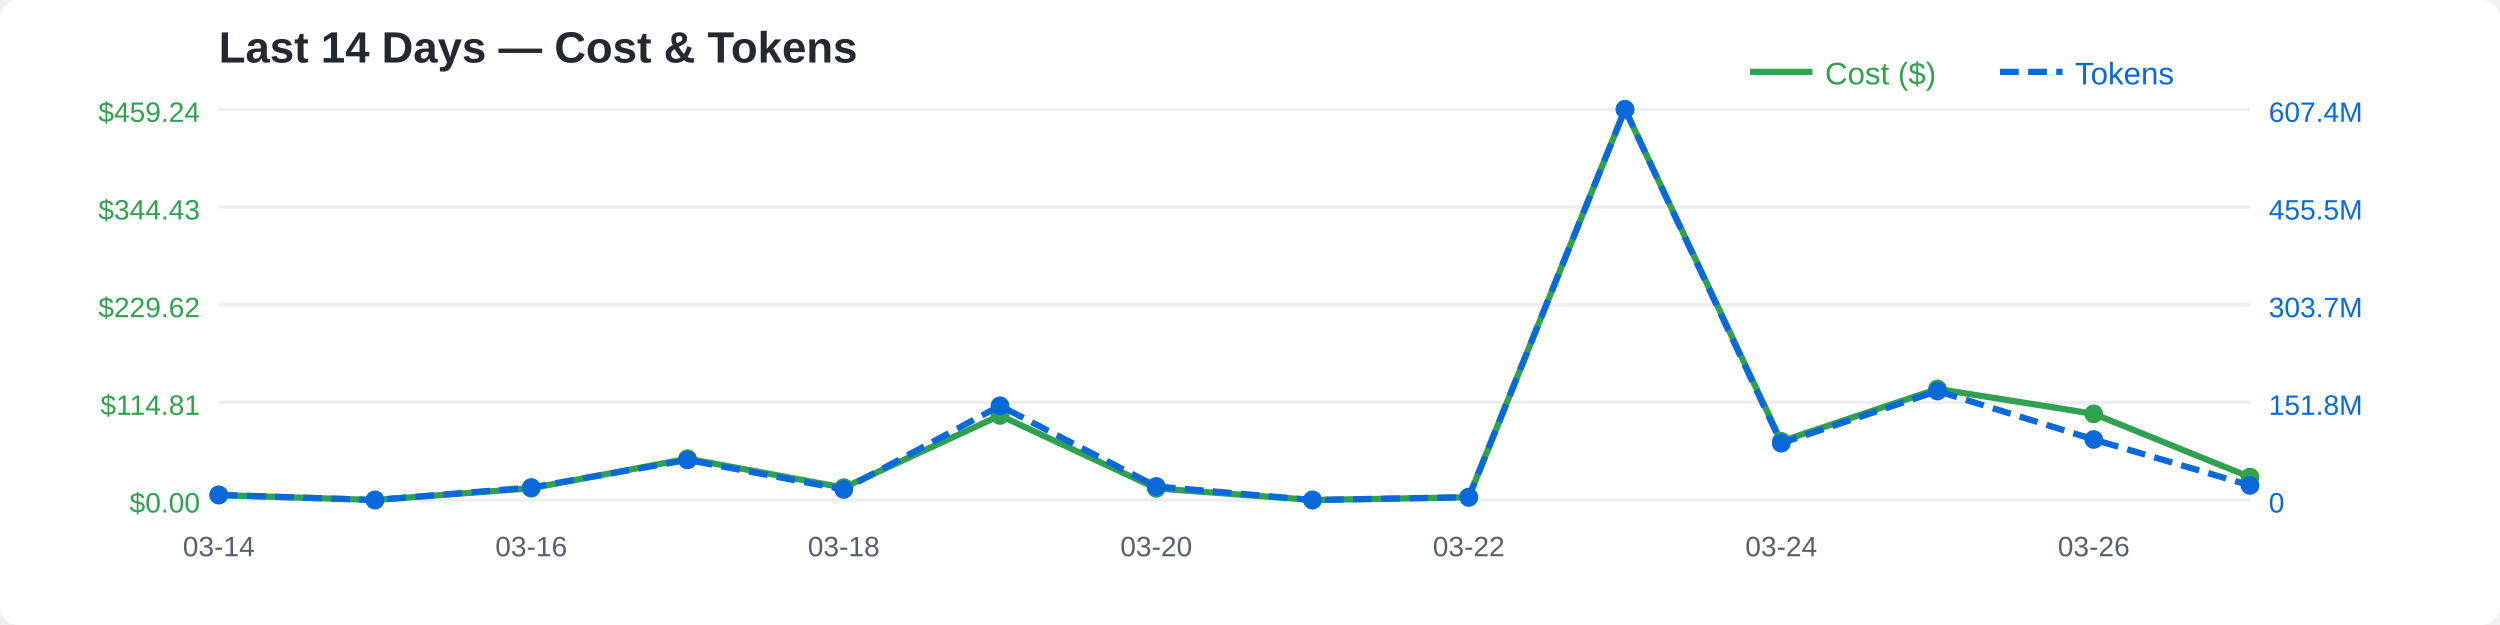
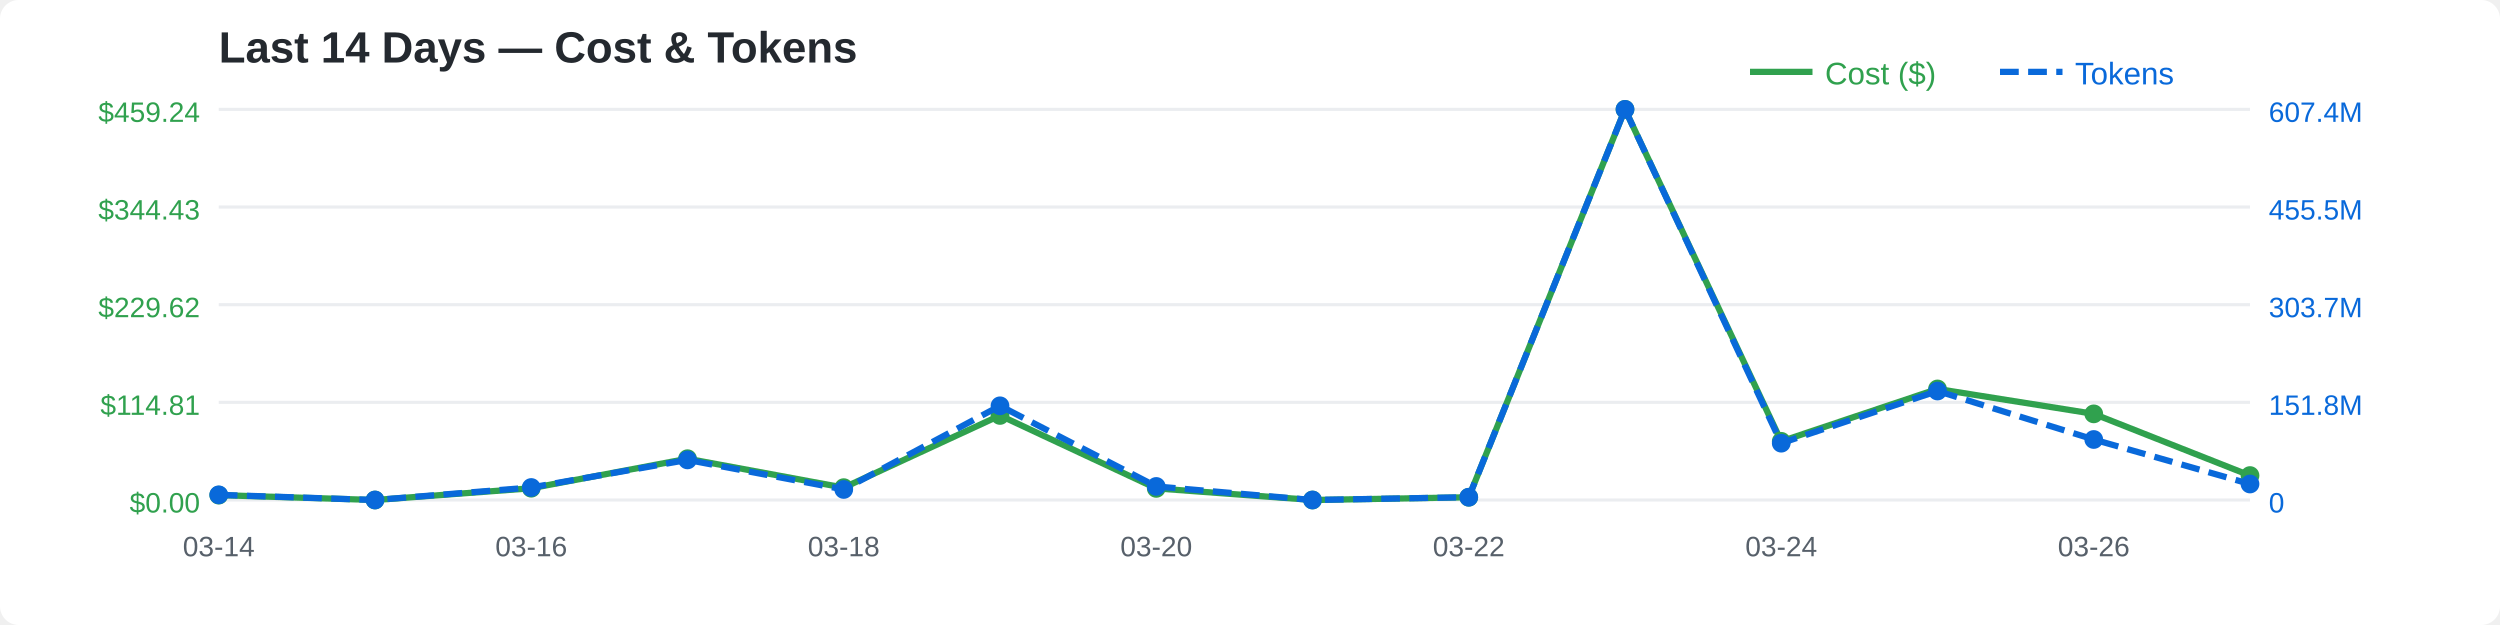
<svg xmlns="http://www.w3.org/2000/svg" width="800" height="200" viewBox="0 0 800 200">
  <rect width="800" height="200" fill="#ffffff" rx="6" />
  <text x="70" y="20" font-family="Arial, sans-serif" font-size="14" fill="#24292f" font-weight="bold">Last 14 Days — Cost &amp; Tokens</text>
  <line x1="70" y1="35.0" x2="720" y2="35.0" stroke="#ebedf0" stroke-width="1" />
  <line x1="70" y1="66.25" x2="720" y2="66.25" stroke="#ebedf0" stroke-width="1" />
  <line x1="70" y1="97.5" x2="720" y2="97.5" stroke="#ebedf0" stroke-width="1" />
  <line x1="70" y1="128.75" x2="720" y2="128.75" stroke="#ebedf0" stroke-width="1" />
  <line x1="70" y1="160.0" x2="720" y2="160.0" stroke="#ebedf0" stroke-width="1" />
  <text x="70.0" y="178" font-family="Arial, sans-serif" font-size="9" fill="#57606a" text-anchor="middle">03-14</text>
  <text x="170.0" y="178" font-family="Arial, sans-serif" font-size="9" fill="#57606a" text-anchor="middle">03-16</text>
  <text x="270.0" y="178" font-family="Arial, sans-serif" font-size="9" fill="#57606a" text-anchor="middle">03-18</text>
  <text x="370.0" y="178" font-family="Arial, sans-serif" font-size="9" fill="#57606a" text-anchor="middle">03-20</text>
  <text x="470.0" y="178" font-family="Arial, sans-serif" font-size="9" fill="#57606a" text-anchor="middle">03-22</text>
  <text x="570.0" y="178" font-family="Arial, sans-serif" font-size="9" fill="#57606a" text-anchor="middle">03-24</text>
  <text x="670.0" y="178" font-family="Arial, sans-serif" font-size="9" fill="#57606a" text-anchor="middle">03-26</text>
  <text x="64" y="39.0" font-family="Arial, sans-serif" font-size="9" fill="#30a14e" text-anchor="end">$459.24</text>
  <text x="64" y="70.25" font-family="Arial, sans-serif" font-size="9" fill="#30a14e" text-anchor="end">$344.43</text>
  <text x="64" y="101.5" font-family="Arial, sans-serif" font-size="9" fill="#30a14e" text-anchor="end">$229.62</text>
  <text x="64" y="132.75" font-family="Arial, sans-serif" font-size="9" fill="#30a14e" text-anchor="end">$114.81</text>
  <text x="64" y="164.0" font-family="Arial, sans-serif" font-size="9" fill="#30a14e" text-anchor="end">$0.00</text>
  <text x="726" y="39.0" font-family="Arial, sans-serif" font-size="9" fill="#0969da">607.4M</text>
  <text x="726" y="70.25" font-family="Arial, sans-serif" font-size="9" fill="#0969da">455.5M</text>
  <text x="726" y="101.5" font-family="Arial, sans-serif" font-size="9" fill="#0969da">303.7M</text>
  <text x="726" y="132.75" font-family="Arial, sans-serif" font-size="9" fill="#0969da">151.8M</text>
  <text x="726" y="164.0" font-family="Arial, sans-serif" font-size="9" fill="#0969da">0</text>
-   <polyline points="70.0,158.443 120.0,160.0 170.0,156.235 220.0,146.785 270.0,156.047 320.0,132.945 370.0,156.288 420.0,160.0 470.0,159.123 520.0,35.0 570.0,141.223 620.0,124.464 670.0,132.436 720.0,152.673" fill="none" stroke="#30a14e" stroke-width="2" />
+   <polyline points="70.0,158.443 120.0,160.0 170.0,156.235 220.0,146.785 270.0,156.047 320.0,132.945 370.0,156.288 420.0,160.0 470.0,159.123 520.0,35.0 570.0,141.223 620.0,124.464 670.0,132.436 720.0,152.176" fill="none" stroke="#30a14e" stroke-width="2" />
  <circle cx="70.0" cy="158.443" r="3" fill="#30a14e">
    </circle>
  <circle cx="120.0" cy="160.0" r="3" fill="#30a14e">
    </circle>
  <circle cx="170.0" cy="156.235" r="3" fill="#30a14e">
    </circle>
  <circle cx="220.0" cy="146.785" r="3" fill="#30a14e">
    </circle>
  <circle cx="270.0" cy="156.047" r="3" fill="#30a14e">
    </circle>
  <circle cx="320.0" cy="132.945" r="3" fill="#30a14e">
    </circle>
  <circle cx="370.0" cy="156.288" r="3" fill="#30a14e">
    </circle>
  <circle cx="420.0" cy="160.0" r="3" fill="#30a14e">
    </circle>
  <circle cx="470.0" cy="159.123" r="3" fill="#30a14e">
    </circle>
  <circle cx="520.0" cy="35.0" r="3" fill="#30a14e">
    </circle>
  <circle cx="570.0" cy="141.223" r="3" fill="#30a14e">
    </circle>
  <circle cx="620.0" cy="124.464" r="3" fill="#30a14e">
    </circle>
  <circle cx="670.0" cy="132.436" r="3" fill="#30a14e">
    </circle>
-   <circle cx="720.0" cy="152.673" r="3" fill="#30a14e">
+   <circle cx="720.0" cy="152.176" r="3" fill="#30a14e">
    </circle>
-   <polyline points="70.0,158.348 120.0,160.0 170.0,155.999 220.0,147.169 270.0,156.63 320.0,129.859 370.0,155.662 420.0,160.0 470.0,159.105 520.0,35.0 570.0,141.82 620.0,125.128 670.0,140.638 720.0,155.333" fill="none" stroke="#0969da" stroke-width="2" stroke-dasharray="6,3" />
+   <polyline points="70.0,158.348 120.0,160.0 170.0,155.999 220.0,147.169 270.0,156.63 320.0,129.859 370.0,155.662 420.0,160.0 470.0,159.105 520.0,35.0 570.0,141.82 620.0,125.128 670.0,140.638 720.0,154.881" fill="none" stroke="#0969da" stroke-width="2" stroke-dasharray="6,3" />
  <circle cx="70.0" cy="158.348" r="3" fill="#0969da">
    </circle>
  <circle cx="120.0" cy="160.0" r="3" fill="#0969da">
    </circle>
  <circle cx="170.0" cy="155.999" r="3" fill="#0969da">
    </circle>
  <circle cx="220.0" cy="147.169" r="3" fill="#0969da">
    </circle>
  <circle cx="270.0" cy="156.63" r="3" fill="#0969da">
    </circle>
  <circle cx="320.0" cy="129.859" r="3" fill="#0969da">
    </circle>
  <circle cx="370.0" cy="155.662" r="3" fill="#0969da">
    </circle>
  <circle cx="420.0" cy="160.0" r="3" fill="#0969da">
    </circle>
  <circle cx="470.0" cy="159.105" r="3" fill="#0969da">
    </circle>
  <circle cx="520.0" cy="35.0" r="3" fill="#0969da">
    </circle>
  <circle cx="570.0" cy="141.82" r="3" fill="#0969da">
    </circle>
  <circle cx="620.0" cy="125.128" r="3" fill="#0969da">
    </circle>
  <circle cx="670.0" cy="140.638" r="3" fill="#0969da">
    </circle>
-   <circle cx="720.0" cy="155.333" r="3" fill="#0969da">
+   <circle cx="720.0" cy="154.881" r="3" fill="#0969da">
    </circle>
  <line x1="560" y1="23" x2="580" y2="23" stroke="#30a14e" stroke-width="2" />
  <text x="584" y="27" font-family="Arial, sans-serif" font-size="10" fill="#30a14e">Cost ($)</text>
  <line x1="640" y1="23" x2="660" y2="23" stroke="#0969da" stroke-width="2" stroke-dasharray="6,3" />
  <text x="664" y="27" font-family="Arial, sans-serif" font-size="10" fill="#0969da">Tokens</text>
</svg>
